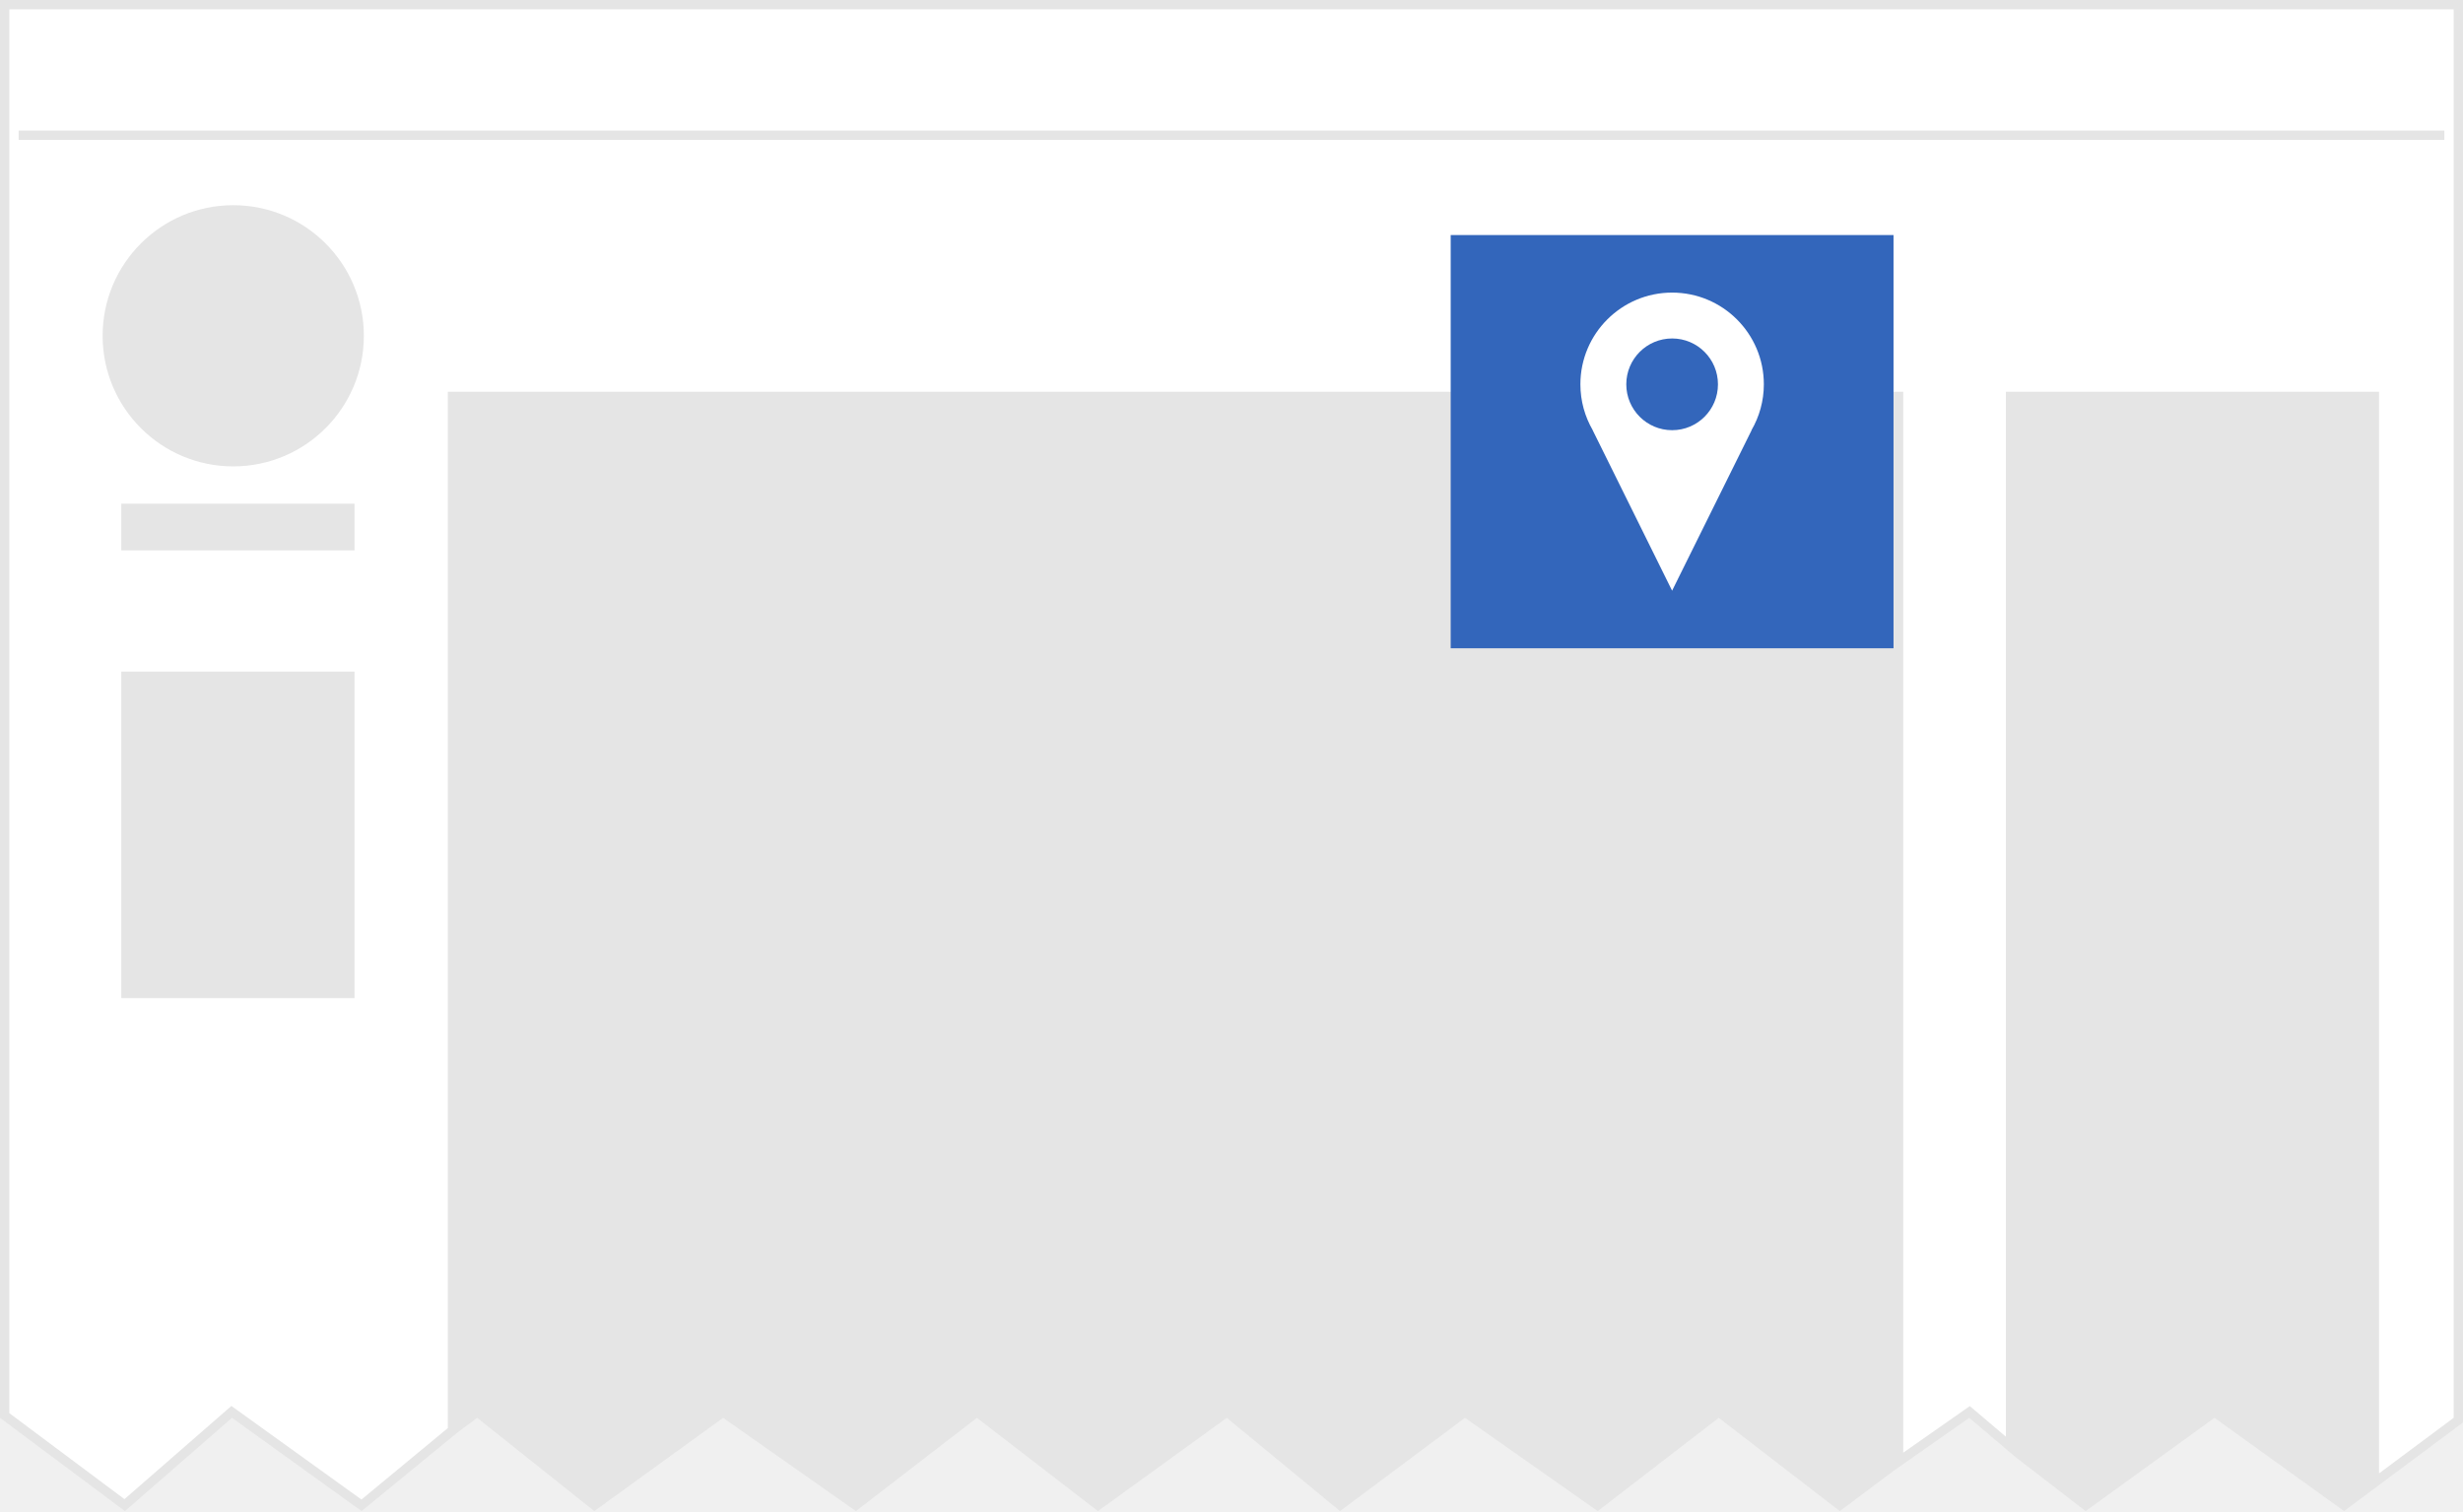
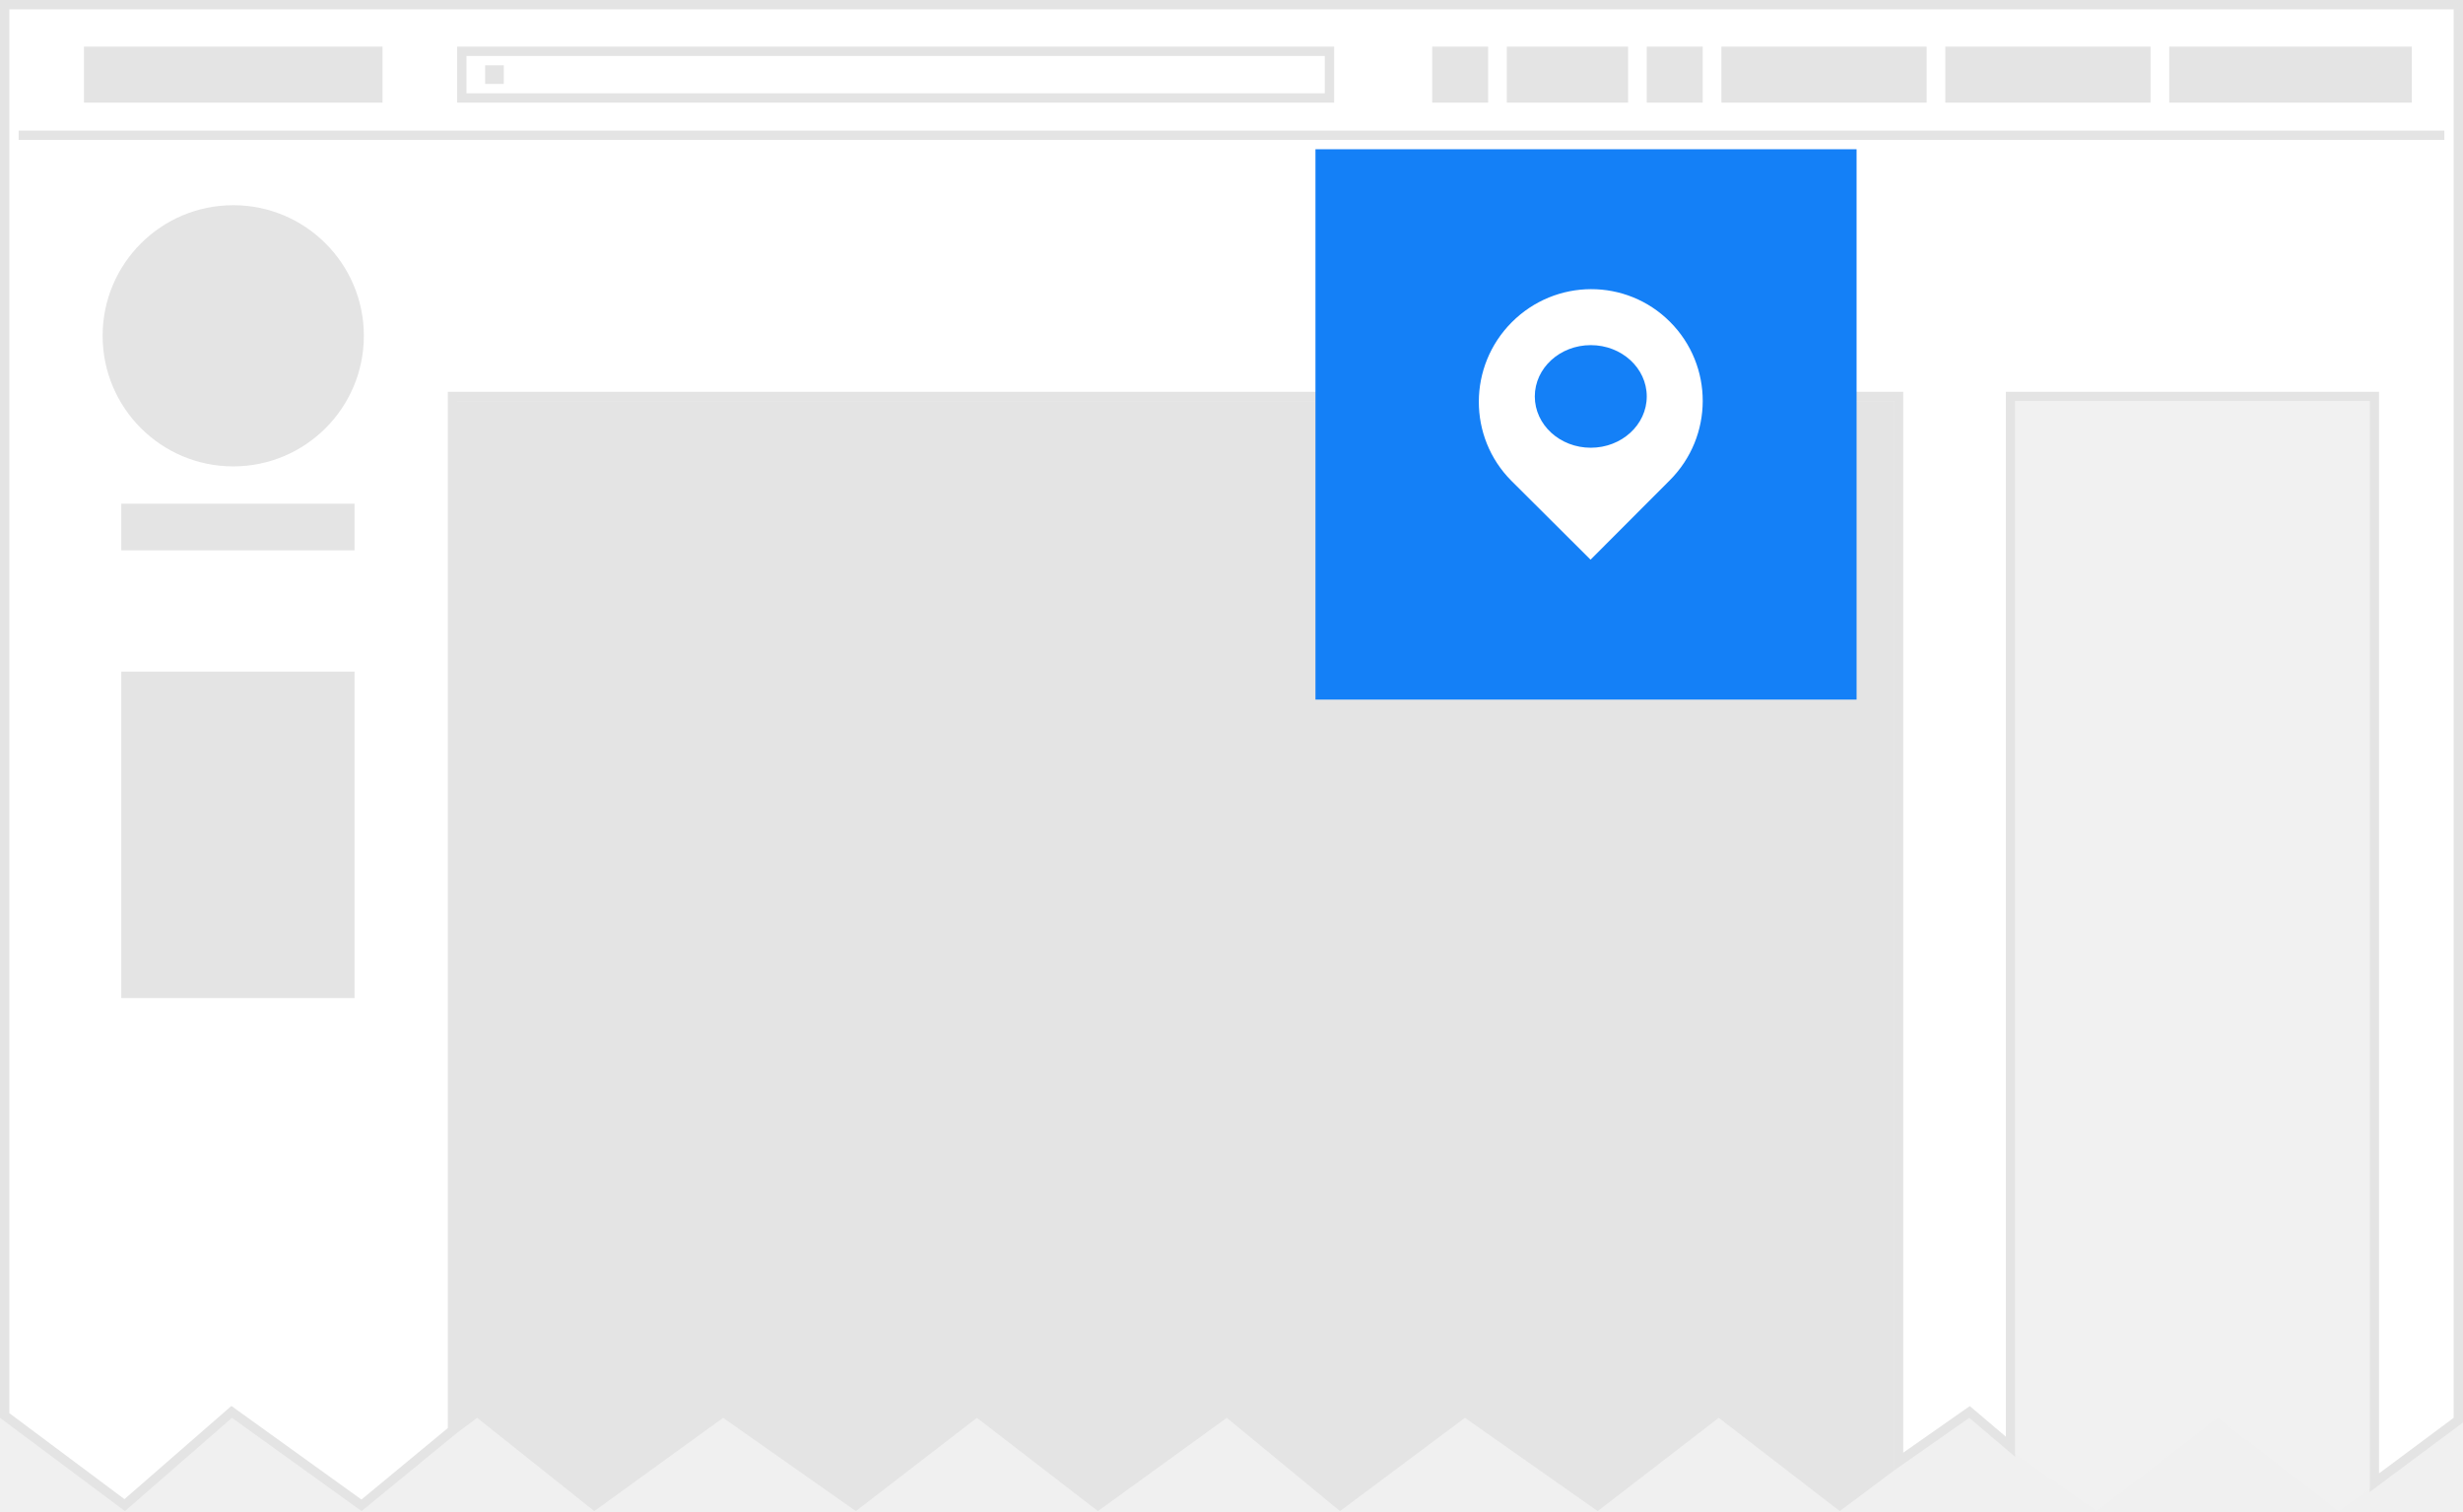
- <svg xmlns="http://www.w3.org/2000/svg" width="264" height="162" viewBox="0 0 264 162">
-   <path fill="#fff" d="M24.833 151.361l-11.467 9.996-12.866-9.608v-151.249h263v151.749l-9 6.705v-116.454h-39v112.6l-4.393-3.731-7.607 5.33v-114.199h-155v110.85l-9.751 8.03z" />
-   <path fill="#E5E5E5" d="M263 1v150.998l-8 5.96v-115.958h-40v112.02l-3.274-2.78-.589-.497-.633.439-6.504 4.556v-113.738h-156v111.1l-9.257 7.66-13.295-9.569-.646-.464-.598.521-10.864 9.47-12.34-9.219v-150.499h262m1-1h-264v152l13.391 10 11.475-10 13.891 10 10.243-8.4v-110.6h154v114.66l8.078-5.66 4.922 4.18v-113.18h38v116.95l10-7.45v-152.5zm-61 157.66v-114.66h-154v110.6l2.145-1.6 12.557 10 13.809-10 14.229 10 12.972-10 12.973 10 13.812-10 12.136 10 13.392-10 14.229 10 12.972-10 12.976 10 5.798-4.34zM11 36c0-7.732 6.268-14 14-14s14 6.268 14 14-6.268 14-14 14-14-6.268-14-14zM254 159.95v-116.95h-38v113.18l7.551 5.82 13.812-10 13.891 10 2.746-2.05zm-216-52.95v-35h-25v35h25z" />
-   <path fill="#E5E5E5" stroke="#E5E5E5" d="M2 14.5h260" />
-   <path fill="#E5E5E5" d="M38 59v-5h-25v5h25z" />
-   <path fill="#36b" d="M202.959 69.5v-44.301h-47.464v44.301h47.464z" />
-   <path fill="#fff" d="M189.06 41.201c0-5.424-4.398-9.833-9.834-9.833-5.428 0-9.829 4.409-9.829 9.833 0 1.794.485 3.471 1.324 4.918h-.008l8.514 17.206 8.523-17.206h-.015c.84-1.447 1.325-3.124 1.325-4.918zm-9.829 4.918c-2.717 0-4.915-2.202-4.915-4.918 0-2.711 2.198-4.915 4.915-4.915 2.716 0 4.911 2.204 4.911 4.915.002 2.716-2.194 4.918-4.911 4.918z" />
+ <svg xmlns="http://www.w3.org/2000/svg" version="1.1" x="0px" y="0px" width="264" height="162" viewBox="0, 0, 264, 162">
+   <g id="beta-nearby">
+     <path d="M24.833,151.362 L13.366,161.357 L0.5,151.749 L0.5,0.5 L263.5,0.5 L263.5,152.249 L254.5,158.954 L254.5,42.5 L215.5,42.5 L215.5,155.1 L211.107,151.37 L203.5,156.7 L203.5,42.5 L48.5,42.5 L48.5,153.349 L38.749,161.38 L24.833,151.362 L24.833,151.362 z M24.833,151.362" fill="#FFFFFF" />
+     <path d="M263,1 L263,151.998 L255,157.958 L255,43 L255,42 L254,42 L216,42 L215,42 L215,43 L215,154.019 L211.726,151.241 L211.137,150.742 L210.504,151.181 L204,155.738 L204,43 L204,42 L203,42 L49,42 L48,42 L48,43 L48,153.099 L38.743,160.76 L25.448,151.192 L24.804,150.726 L24.206,151.247 L13.342,160.717 L1,151.499 L1,1 L263,1 L263,1 L263,1 z M264,0 L0,0 L0,152 L13.391,162 L24.864,152 L38.755,162 L49,153.6 L49,43 L203,43 L203,157.66 L211.078,152 L216,156.18 L216,43 L254,43 L254,159.95 L264,152.5 L264,0 L264,0 L264,0 L264,0 L264,0 z M264,0" fill="#E4E4E4" />
+     <path d="M203,43 L49,43 L49,112.701 L49,153.6 L51.145,152 L63.7,162 L77.509,152 L91.738,162 L104.71,152 L117.683,162 L131.494,152 L143.63,162 L157.022,152 L171.251,162 L184.223,152 L197.198,162 L203.002,157.66 L203.002,43 L203,43 z M203,43" fill="#E4E4E4" />
+     <path d="M11,36 C11,28.268 17.268,22 25,22 C32.732,22 39,28.268 39,36 C39,43.732 32.732,50 25,50 C17.268,50 11,43.732 11,36 C11,36 11,43.732 11,36 L11,36 L11,36 L11,36 z M11,36" fill="#E4E4E4" />
+     <path d="M224.738,162 L237.71,152 L250.684,162 L254,159.599 L254,43 L216,43 L216,155.859 z" fill="#F1F1F1" />
+     <path d="M38,107 L38,72 L13,72 L13,107 L38,107 L38,107 L38,107 L38,107 L38,107 z M38,107" fill="#E4E4E4" />
+     <path d="M232.51,5 L258.51,5 L258.51,11 L232.51,11 L232.51,5 L232.51,5 L232.51,5 L232.51,5 L232.51,5 z M232.51,5" fill="#E4E4E4" />
+     <path d="M208.51,5 L208.51,11 L230.51,11 L230.51,5 L208.51,5 L208.51,5 z M208.51,5" fill="#E4E4E4" />
+     <path d="M142,6 L142,10 L50,10 L50,6 L142,6 L142,6 L142,6 z M143,5 L49,5 L49,11 L143,11 L143,5 L143,5 L143,5 L143,5 L143,5 z M143,5" fill="#E4E4E4" />
+     <path d="M184.51,5 L184.51,11 L206.51,11 L206.51,5 L184.51,5 L184.51,5 z M184.51,5" fill="#E4E4E4" />
+     <path d="M161.51,5 L161.51,11 L174.51,11 L174.51,5 L161.51,5 L161.51,5 z M161.51,5" fill="#E4E4E4" />
+     <path d="M176.51,5 L176.51,11 L182.51,11 L182.51,5 L176.51,5 L176.51,5 z M176.51,5" fill="#E4E4E4" />
+     <path d="M153.51,5 L153.51,11 L159.51,11 L159.51,5 L153.51,5 L153.51,5 z M153.51,5" fill="#E4E4E4" />
+     <path d="M9,5 L9,11 L41,11 L41,5 L9,5 L9,5 z M9,5" fill="#E4E4E4" />
+     <path d="M2,14.5 L262,14.5" fill-opacity="0" stroke="#E4E4E4" stroke-width="1" stroke-miterlimit="10" />
+     <path d="M52,7 L52,9 L54,9 L54,7 L52,7 L52,7 z M52,7" fill="#E4E4E4" />
+     <path d="M13,54 L38,54 L38,59 L13,59 L13,54 z M13,54" fill="#E4E4E4" />
+     <path d="M141,16 L199,16 L199,75 L141,75 L141,16 z M141,16" fill="#1480F7" />
+     <path d="M179.005,34.506 C174.315,29.806 166.735,29.843 162.045,34.544 C157.355,39.244 157.32,46.856 162.011,51.556 L170.486,60 L178.979,51.489 C183.67,46.789 183.695,39.207 179.005,34.506 L179.005,34.506 L179.005,34.506 z M170.51,48 C167.197,48 164.51,45.538 164.51,42.5 C164.51,39.462 167.197,37 170.51,37 C173.824,37 176.51,39.462 176.51,42.5 C176.51,45.538 173.824,48 170.51,48 L170.51,48 L170.51,48 z M170.51,48" fill="#FFFFFF" />
+   </g>
+   <defs />
</svg>
